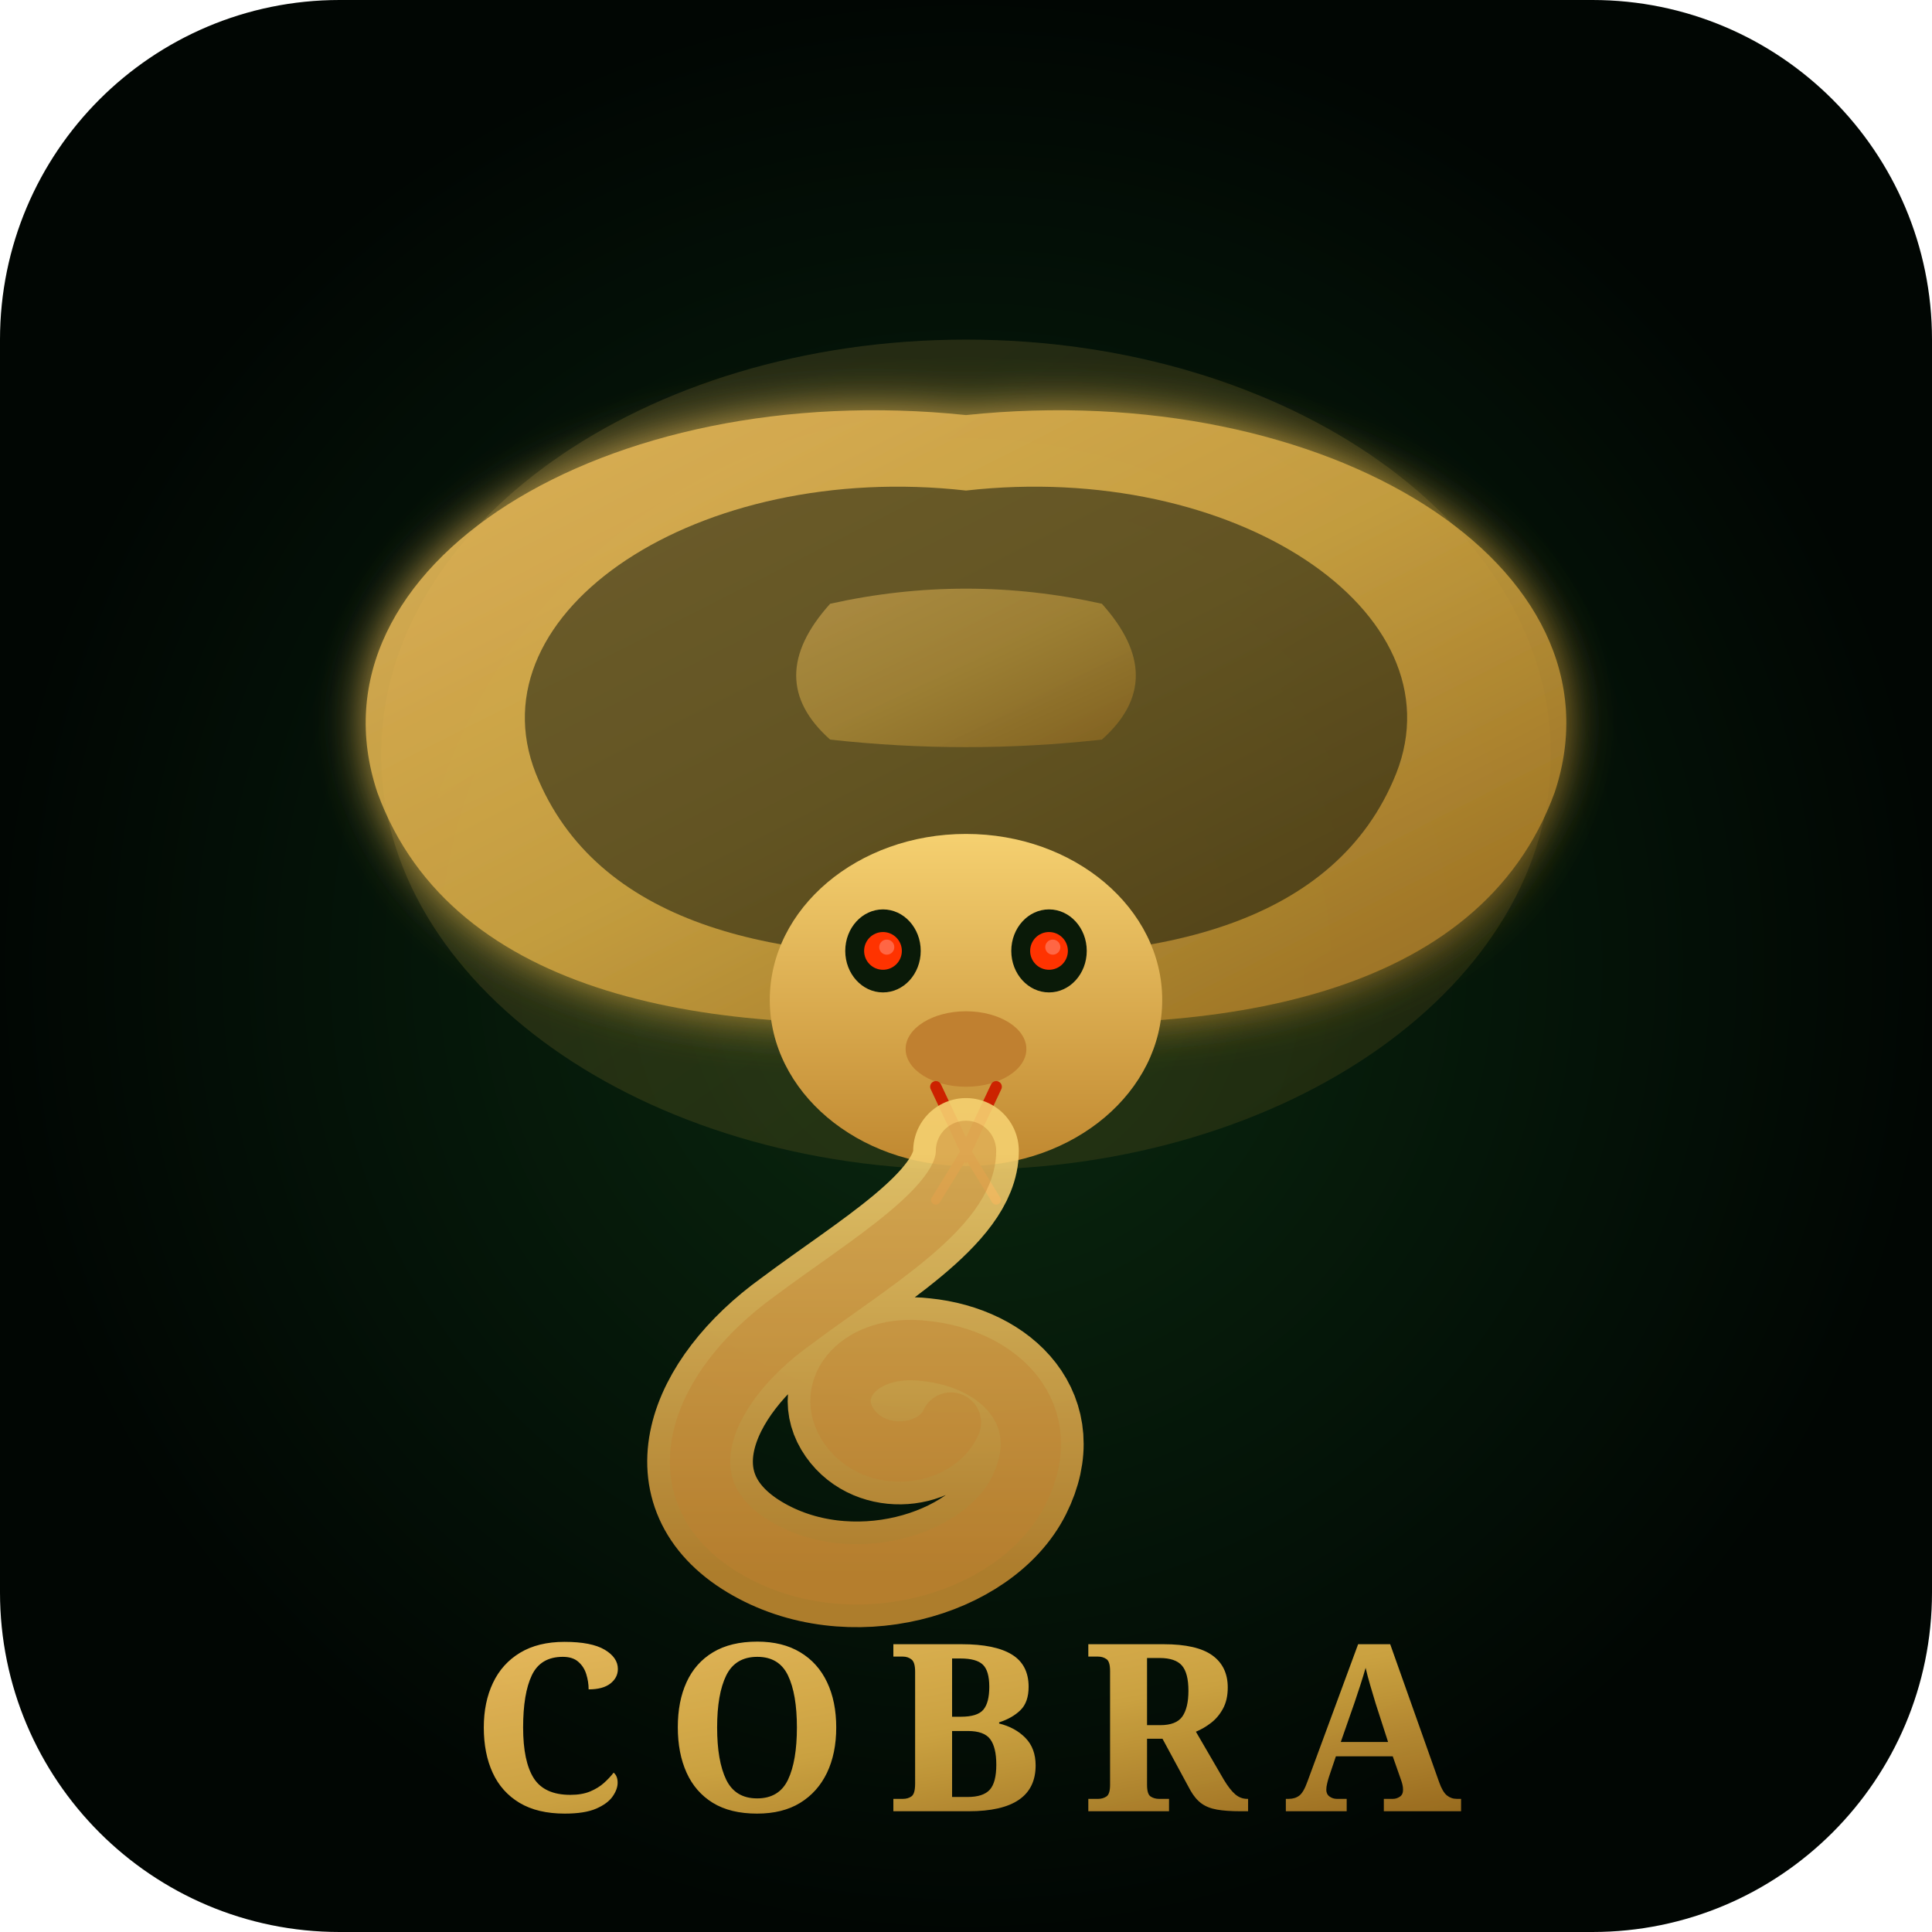
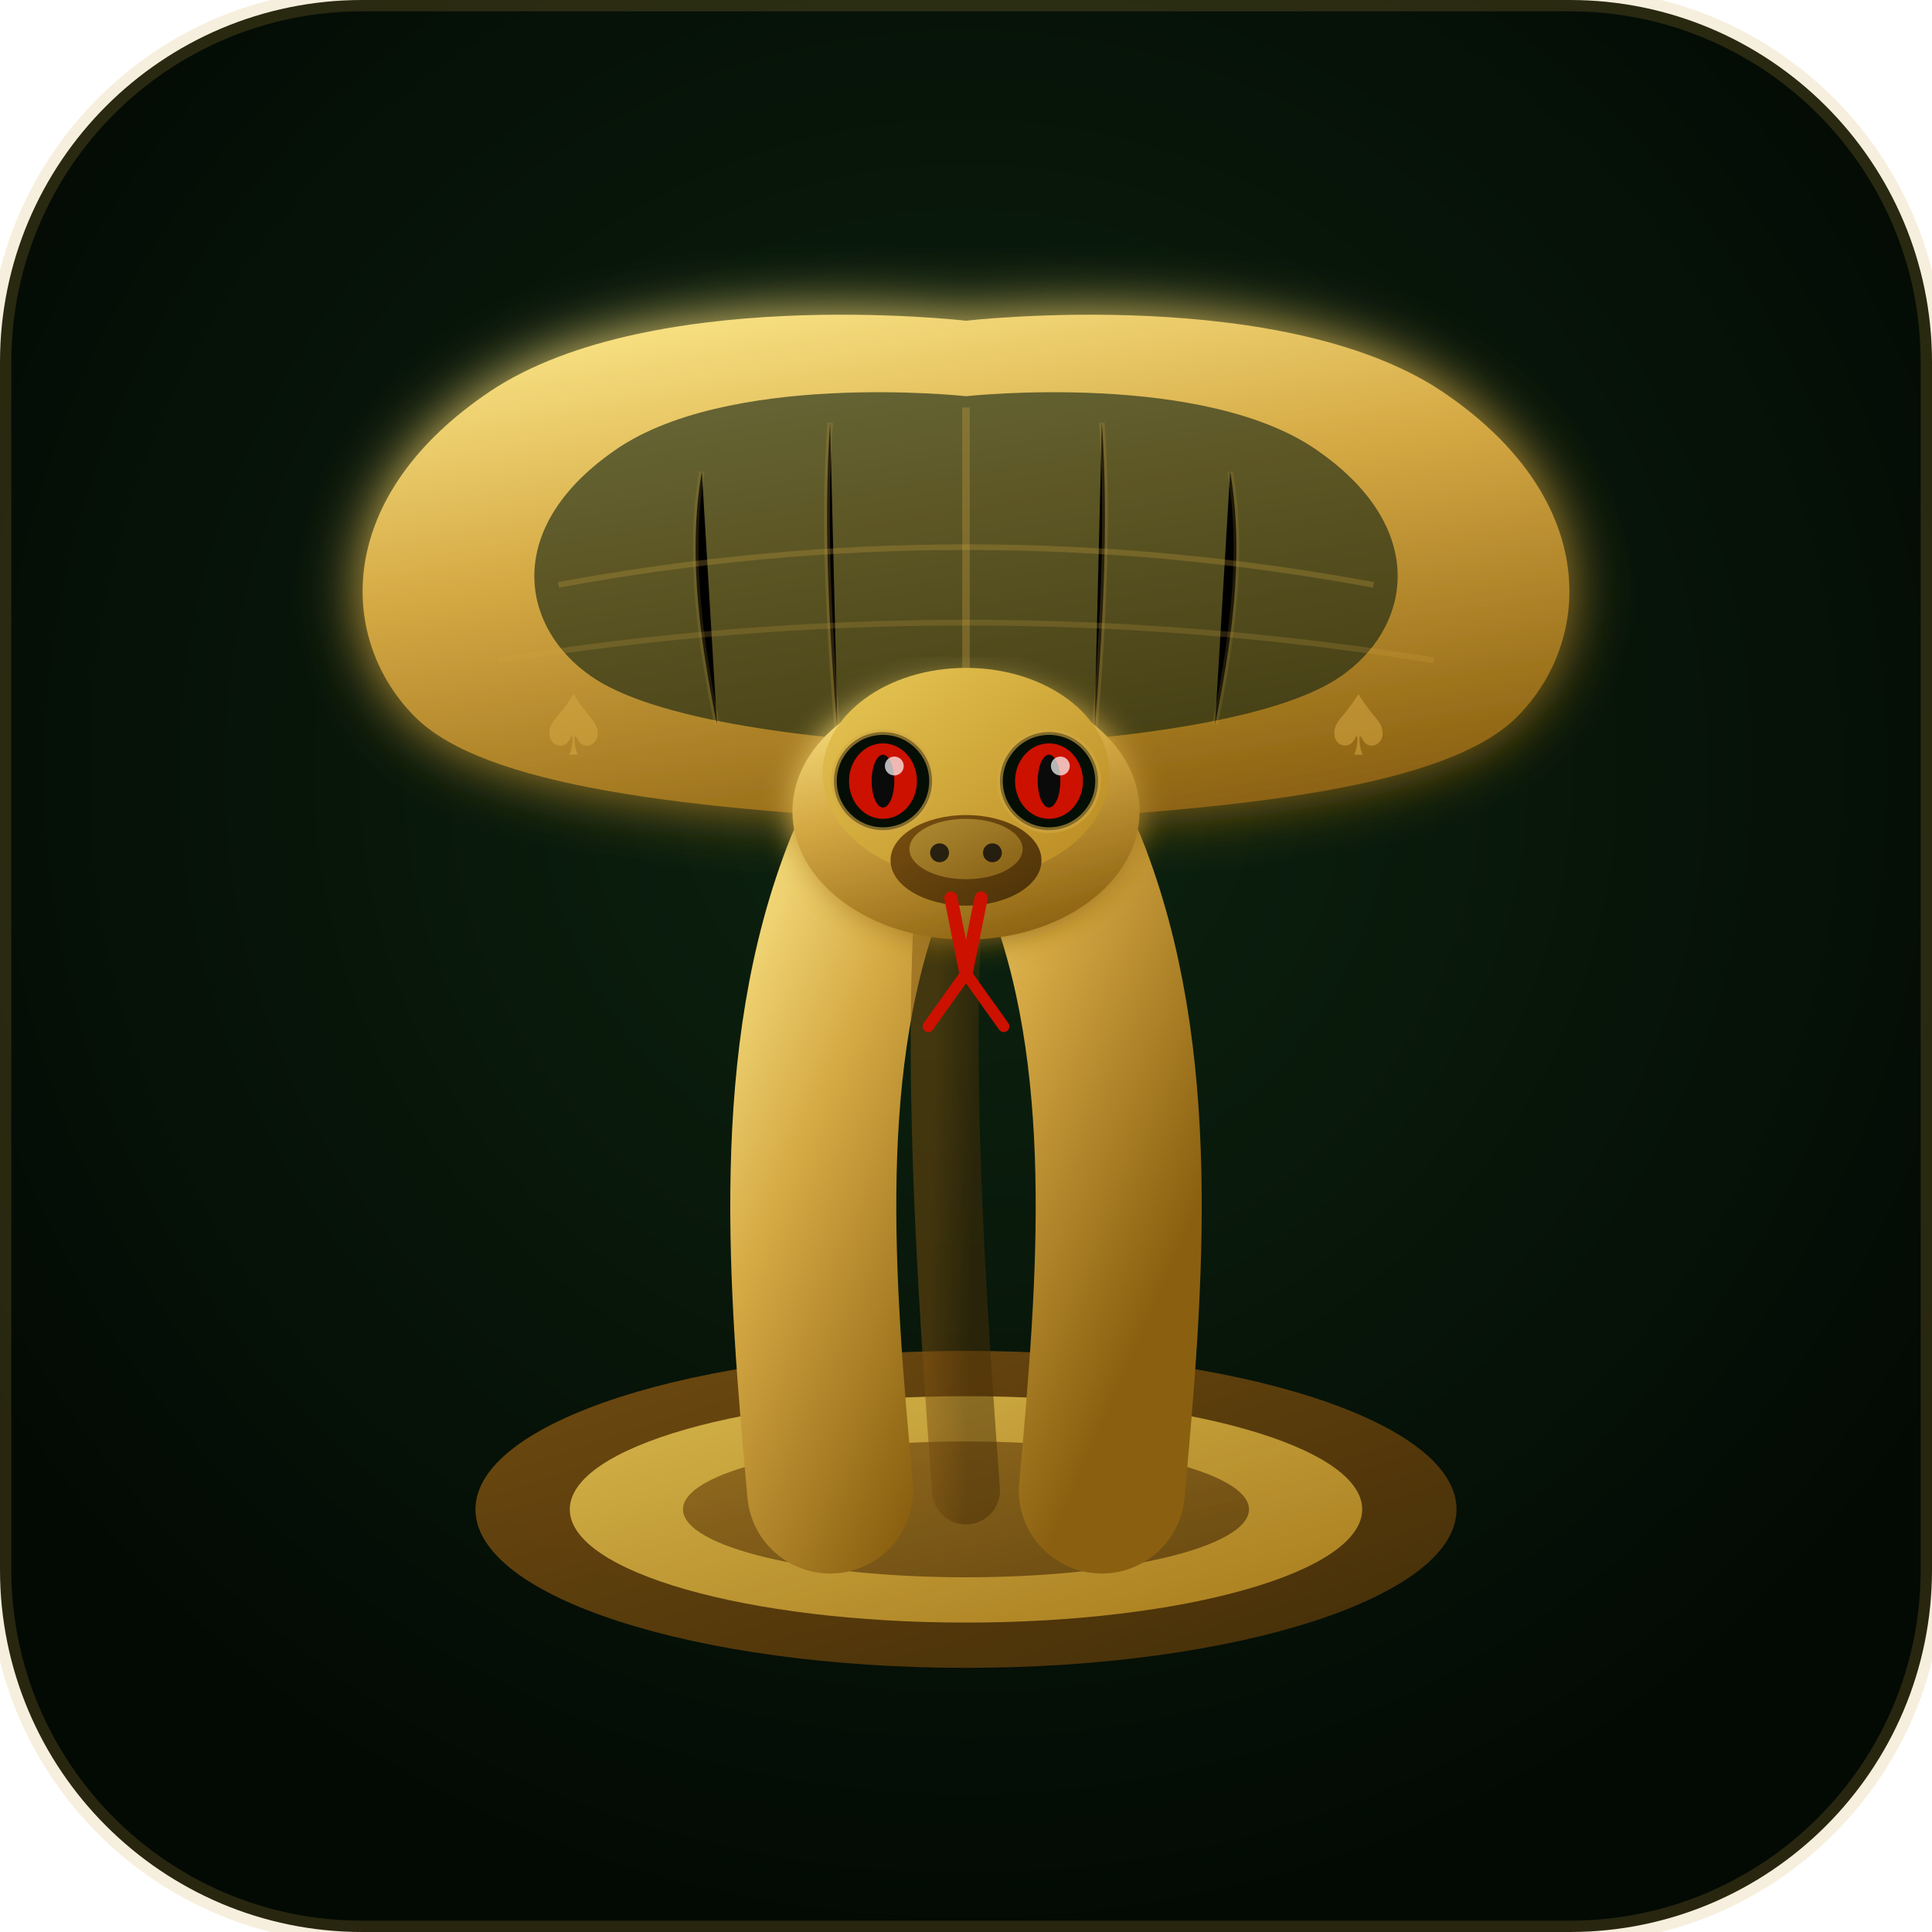
<svg xmlns="http://www.w3.org/2000/svg" viewBox="0 0 512 512" width="512" height="512">
  <defs>
-     <radialGradient id="bg" cx="50%" cy="50%" r="50%">
-       <stop offset="0%" stop-color="#0a2a10" />
-       <stop offset="100%" stop-color="#010603" />
+     <radialGradient id="bg" cx="50%" cy="40%" r="60%">
+       <stop offset="0%" stop-color="#0d2410" />
+       <stop offset="100%" stop-color="#030a04" />
    </radialGradient>
-     <linearGradient id="gold" x1="0%" y1="0%" x2="100%" y2="100%">
-       <stop offset="0%" stop-color="#f0c060" />
-       <stop offset="50%" stop-color="#d4a843" />
-       <stop offset="100%" stop-color="#a07020" />
+     <linearGradient id="gA" x1="30%" y1="0%" x2="70%" y2="100%">
+       <stop offset="0%" stop-color="#f7df80" />
+       <stop offset="40%" stop-color="#d4a843" />
+       <stop offset="100%" stop-color="#8a6010" />
    </linearGradient>
-     <linearGradient id="gold2" x1="0%" y1="0%" x2="0%" y2="100%">
-       <stop offset="0%" stop-color="#f5d070" />
-       <stop offset="100%" stop-color="#c08830" />
+     <linearGradient id="gB" x1="0%" y1="0%" x2="100%" y2="100%">
+       <stop offset="0%" stop-color="#e8c855" />
+       <stop offset="100%" stop-color="#b88820" />
    </linearGradient>
-     <filter id="glow">
-       <feGaussianBlur stdDeviation="6" result="blur" />
+     <linearGradient id="gDark" x1="0%" y1="0%" x2="100%" y2="100%">
+       <stop offset="0%" stop-color="#7a5010" />
+       <stop offset="100%" stop-color="#4a3008" />
+     </linearGradient>
+     <filter id="glow" x="-20%" y="-20%" width="140%" height="140%">
+       <feGaussianBlur stdDeviation="8" result="blur" />
+       <feMerge>
+         <feMergeNode in="blur" />
+         <feMergeNode in="SourceGraphic" />
+       </feMerge>
+     </filter>
+     <filter id="softglow" x="-10%" y="-10%" width="120%" height="120%">
+       <feGaussianBlur stdDeviation="4" result="blur" />
      <feMerge>
        <feMergeNode in="blur" />
        <feMergeNode in="SourceGraphic" />
      </feMerge>
    </filter>
  </defs>
-   <rect width="512" height="512" rx="90" fill="url(#bg)" />
-   <ellipse cx="256" cy="200" rx="155" ry="110" fill="url(#gold)" opacity="0.15" />
-   <path d="M256 110 C160 100 80 150 100 210 C120 265 190 275 256 270 C322 275 392 265 412 210 C432 150 352 100 256 110Z" fill="url(#gold)" opacity="0.9" filter="url(#glow)" />
-   <path d="M256 130 C185 122 125 162 142 205 C158 245 205 255 256 253 C307 255 354 245 370 205 C387 162 327 122 256 130Z" fill="#010c05" opacity="0.5" />
-   <path d="M220 160 Q256 152 292 160 Q310 180 292 196 Q256 200 220 196 Q202 180 220 160Z" fill="url(#gold)" opacity="0.5" />
-   <ellipse cx="256" cy="265" rx="52" ry="44" fill="url(#gold2)" />
-   <ellipse cx="234" cy="252" rx="10" ry="11" fill="#0a1a08" />
-   <ellipse cx="278" cy="252" rx="10" ry="11" fill="#0a1a08" />
-   <circle cx="234" cy="252" r="5" fill="#ff3300" />
-   <circle cx="278" cy="252" r="5" fill="#ff3300" />
-   <circle cx="235" cy="251" r="2" fill="#ff6644" />
-   <circle cx="279" cy="251" r="2" fill="#ff6644" />
-   <ellipse cx="256" cy="278" rx="16" ry="10" fill="#c08030" />
-   <path d="M248 288 L256 305 L264 288" stroke="#cc2200" stroke-width="3" fill="none" stroke-linecap="round" />
-   <path d="M256 305 L248 318 M256 305 L264 318" stroke="#cc2200" stroke-width="2.5" fill="none" stroke-linecap="round" />
-   <path d="M256 305 C256 320 230 335 210 350 C185 368 175 395 200 410 C225 425 260 415 270 395 C280 375 265 360 245 358 C228 356 218 368 225 378 C232 388 248 386 252 377" stroke="url(#gold2)" stroke-width="28" fill="none" stroke-linecap="round" stroke-linejoin="round" opacity="0.9" />
-   <path d="M256 305 C256 320 230 335 210 350 C185 368 175 395 200 410 C225 425 260 415 270 395 C280 375 265 360 245 358 C228 356 218 368 225 378 C232 388 248 386 252 377" stroke="#c08030" stroke-width="16" fill="none" stroke-linecap="round" stroke-linejoin="round" opacity="0.4" />
-   <text x="256" y="480" text-anchor="middle" font-family="Georgia, serif" font-size="62" font-weight="bold" letter-spacing="10" fill="url(#gold)" opacity="0.95">COBRA</text>
+   <rect width="512" height="512" rx="96" fill="url(#bg)" />
+   <rect width="512" height="512" rx="96" fill="none" stroke="rgba(212,168,67,0.18)" stroke-width="6" />
+   <ellipse cx="256" cy="400" rx="130" ry="42" fill="url(#gDark)" opacity="0.9" />
+   <ellipse cx="256" cy="400" rx="105" ry="30" fill="url(#gB)" opacity="0.85" />
+   <ellipse cx="256" cy="400" rx="75" ry="18" fill="url(#gDark)" opacity="0.7" />
+   <path d="M 220 395 C 215 340 210 280 230 230 C 245 195 256 180 256 165" stroke="url(#gA)" stroke-width="44" fill="none" stroke-linecap="round" />
+   <path d="M 292 395 C 297 340 302 280 282 230 C 267 195 256 180 256 165" stroke="url(#gA)" stroke-width="44" fill="none" stroke-linecap="round" />
+   <path d="M 256 395 C 252 340 248 280 252 230 C 254 195 256 180 256 165" stroke="url(#gDark)" stroke-width="18" fill="none" stroke-linecap="round" opacity="0.5" />
+   <path d="M 256 85            C 256 85 170 75 128 105            C 88 133 90 170 110 190            C 128 208 180 215 256 218            C 332 215 384 208 402 190            C 422 170 424 133 384 105            C 342 75 256 85 256 85 Z" fill="url(#gA)" filter="url(#glow)" />
+   <path d="M 256 105            C 256 105 192 98 162 120            C 134 140 138 165 155 178            C 170 190 210 196 256 198            C 302 196 342 190 357 178            C 374 165 378 140 350 120            C 320 98 256 105 256 105 Z" fill="#0d2010" opacity="0.6" />
+   <path d="M 256 108 L 256 195" stroke="rgba(212,168,67,0.3)" stroke-width="2" />
+   <path d="M 220 112 C 218 140 220 170 222 195" stroke="rgba(212,168,67,0.2)" stroke-width="1.5" />
+   <path d="M 292 112 C 294 140 292 170 290 195" stroke="rgba(212,168,67,0.2)" stroke-width="1.5" />
+   <path d="M 186 125 C 182 148 186 172 190 192" stroke="rgba(212,168,67,0.15)" stroke-width="1.5" />
+   <path d="M 326 125 C 330 148 326 172 322 192" stroke="rgba(212,168,67,0.15)" stroke-width="1.5" />
+   <path d="M 148 155 Q 256 135 364 155" stroke="rgba(212,168,67,0.25)" stroke-width="1.5" fill="none" />
+   <path d="M 132 175 Q 256 155 380 175" stroke="rgba(212,168,67,0.2)" stroke-width="1.5" fill="none" />
+   <ellipse cx="256" cy="215" rx="46" ry="34" fill="url(#gA)" filter="url(#softglow)" />
+   <ellipse cx="256" cy="205" rx="38" ry="28" fill="url(#gB)" />
+   <ellipse cx="234" cy="207" rx="13" ry="13" fill="#050e05" />
+   <ellipse cx="278" cy="207" rx="13" ry="13" fill="#050e05" />
+   <ellipse cx="234" cy="207" rx="9" ry="10" fill="#cc1100" />
+   <ellipse cx="278" cy="207" rx="9" ry="10" fill="#cc1100" />
+   <ellipse cx="234" cy="207" rx="3" ry="7" fill="#0a0a0a" />
+   <ellipse cx="278" cy="207" rx="3" ry="7" fill="#0a0a0a" />
+   <circle cx="237" cy="203" r="2.5" fill="rgba(255,255,255,0.7)" />
+   <circle cx="281" cy="203" r="2.5" fill="rgba(255,255,255,0.7)" />
+   <ellipse cx="234" cy="207" rx="13" ry="13" fill="none" stroke="rgba(212,168,67,0.6)" stroke-width="1.5" />
+   <ellipse cx="278" cy="207" rx="13" ry="13" fill="none" stroke="rgba(212,168,67,0.6)" stroke-width="1.5" />
+   <ellipse cx="256" cy="228" rx="20" ry="12" fill="url(#gDark)" />
+   <ellipse cx="256" cy="225" rx="15" ry="8" fill="url(#gB)" opacity="0.5" />
+   <circle cx="249" cy="226" r="2.5" fill="#0a0a0a" opacity="0.8" />
+   <circle cx="263" cy="226" r="2.5" fill="#0a0a0a" opacity="0.8" />
+   <path d="M 252 238 L 256 258 L 260 238" stroke="#cc1100" stroke-width="3.5" fill="none" stroke-linecap="round" stroke-linejoin="round" />
+   <path d="M 256 258 L 246 272 M 256 258 L 266 272" stroke="#cc1100" stroke-width="3" fill="none" stroke-linecap="round" />
+   <text x="152" y="200" font-size="22" fill="rgba(212,168,67,0.55)" font-family="serif" text-anchor="middle">♠</text>
+   <text x="360" y="200" font-size="22" fill="rgba(212,168,67,0.55)" font-family="serif" text-anchor="middle">♠</text>
</svg>
